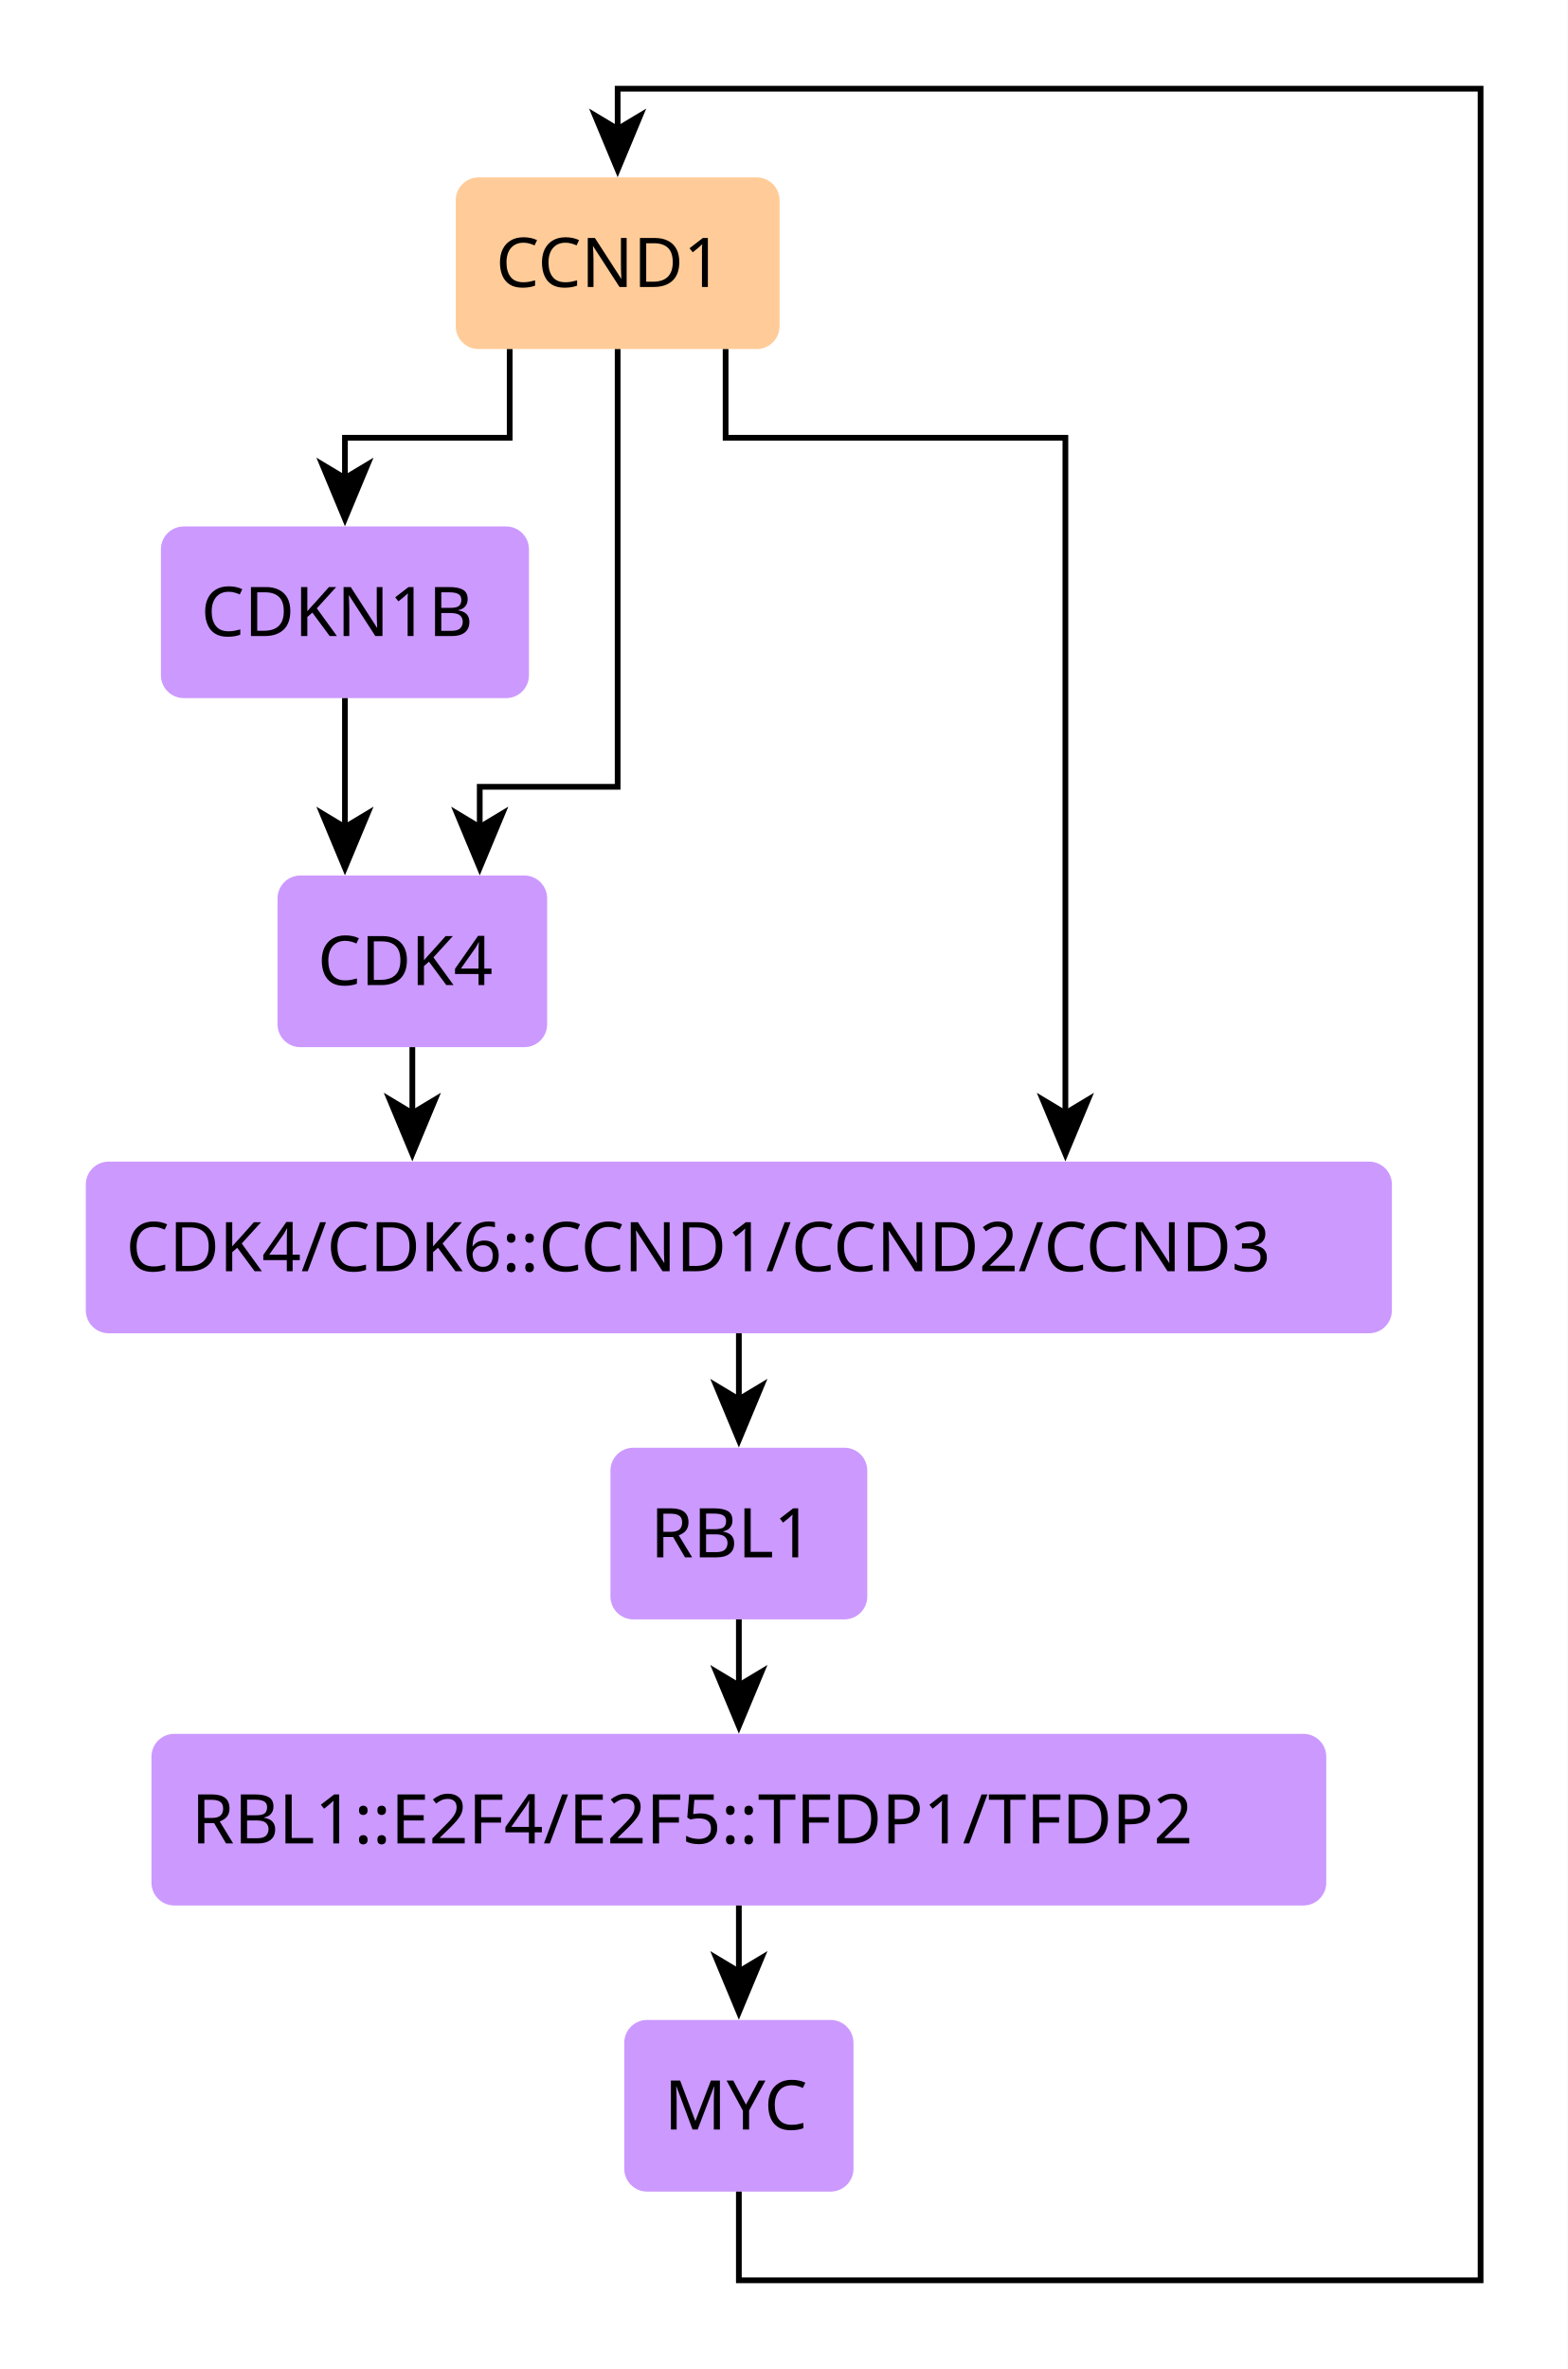
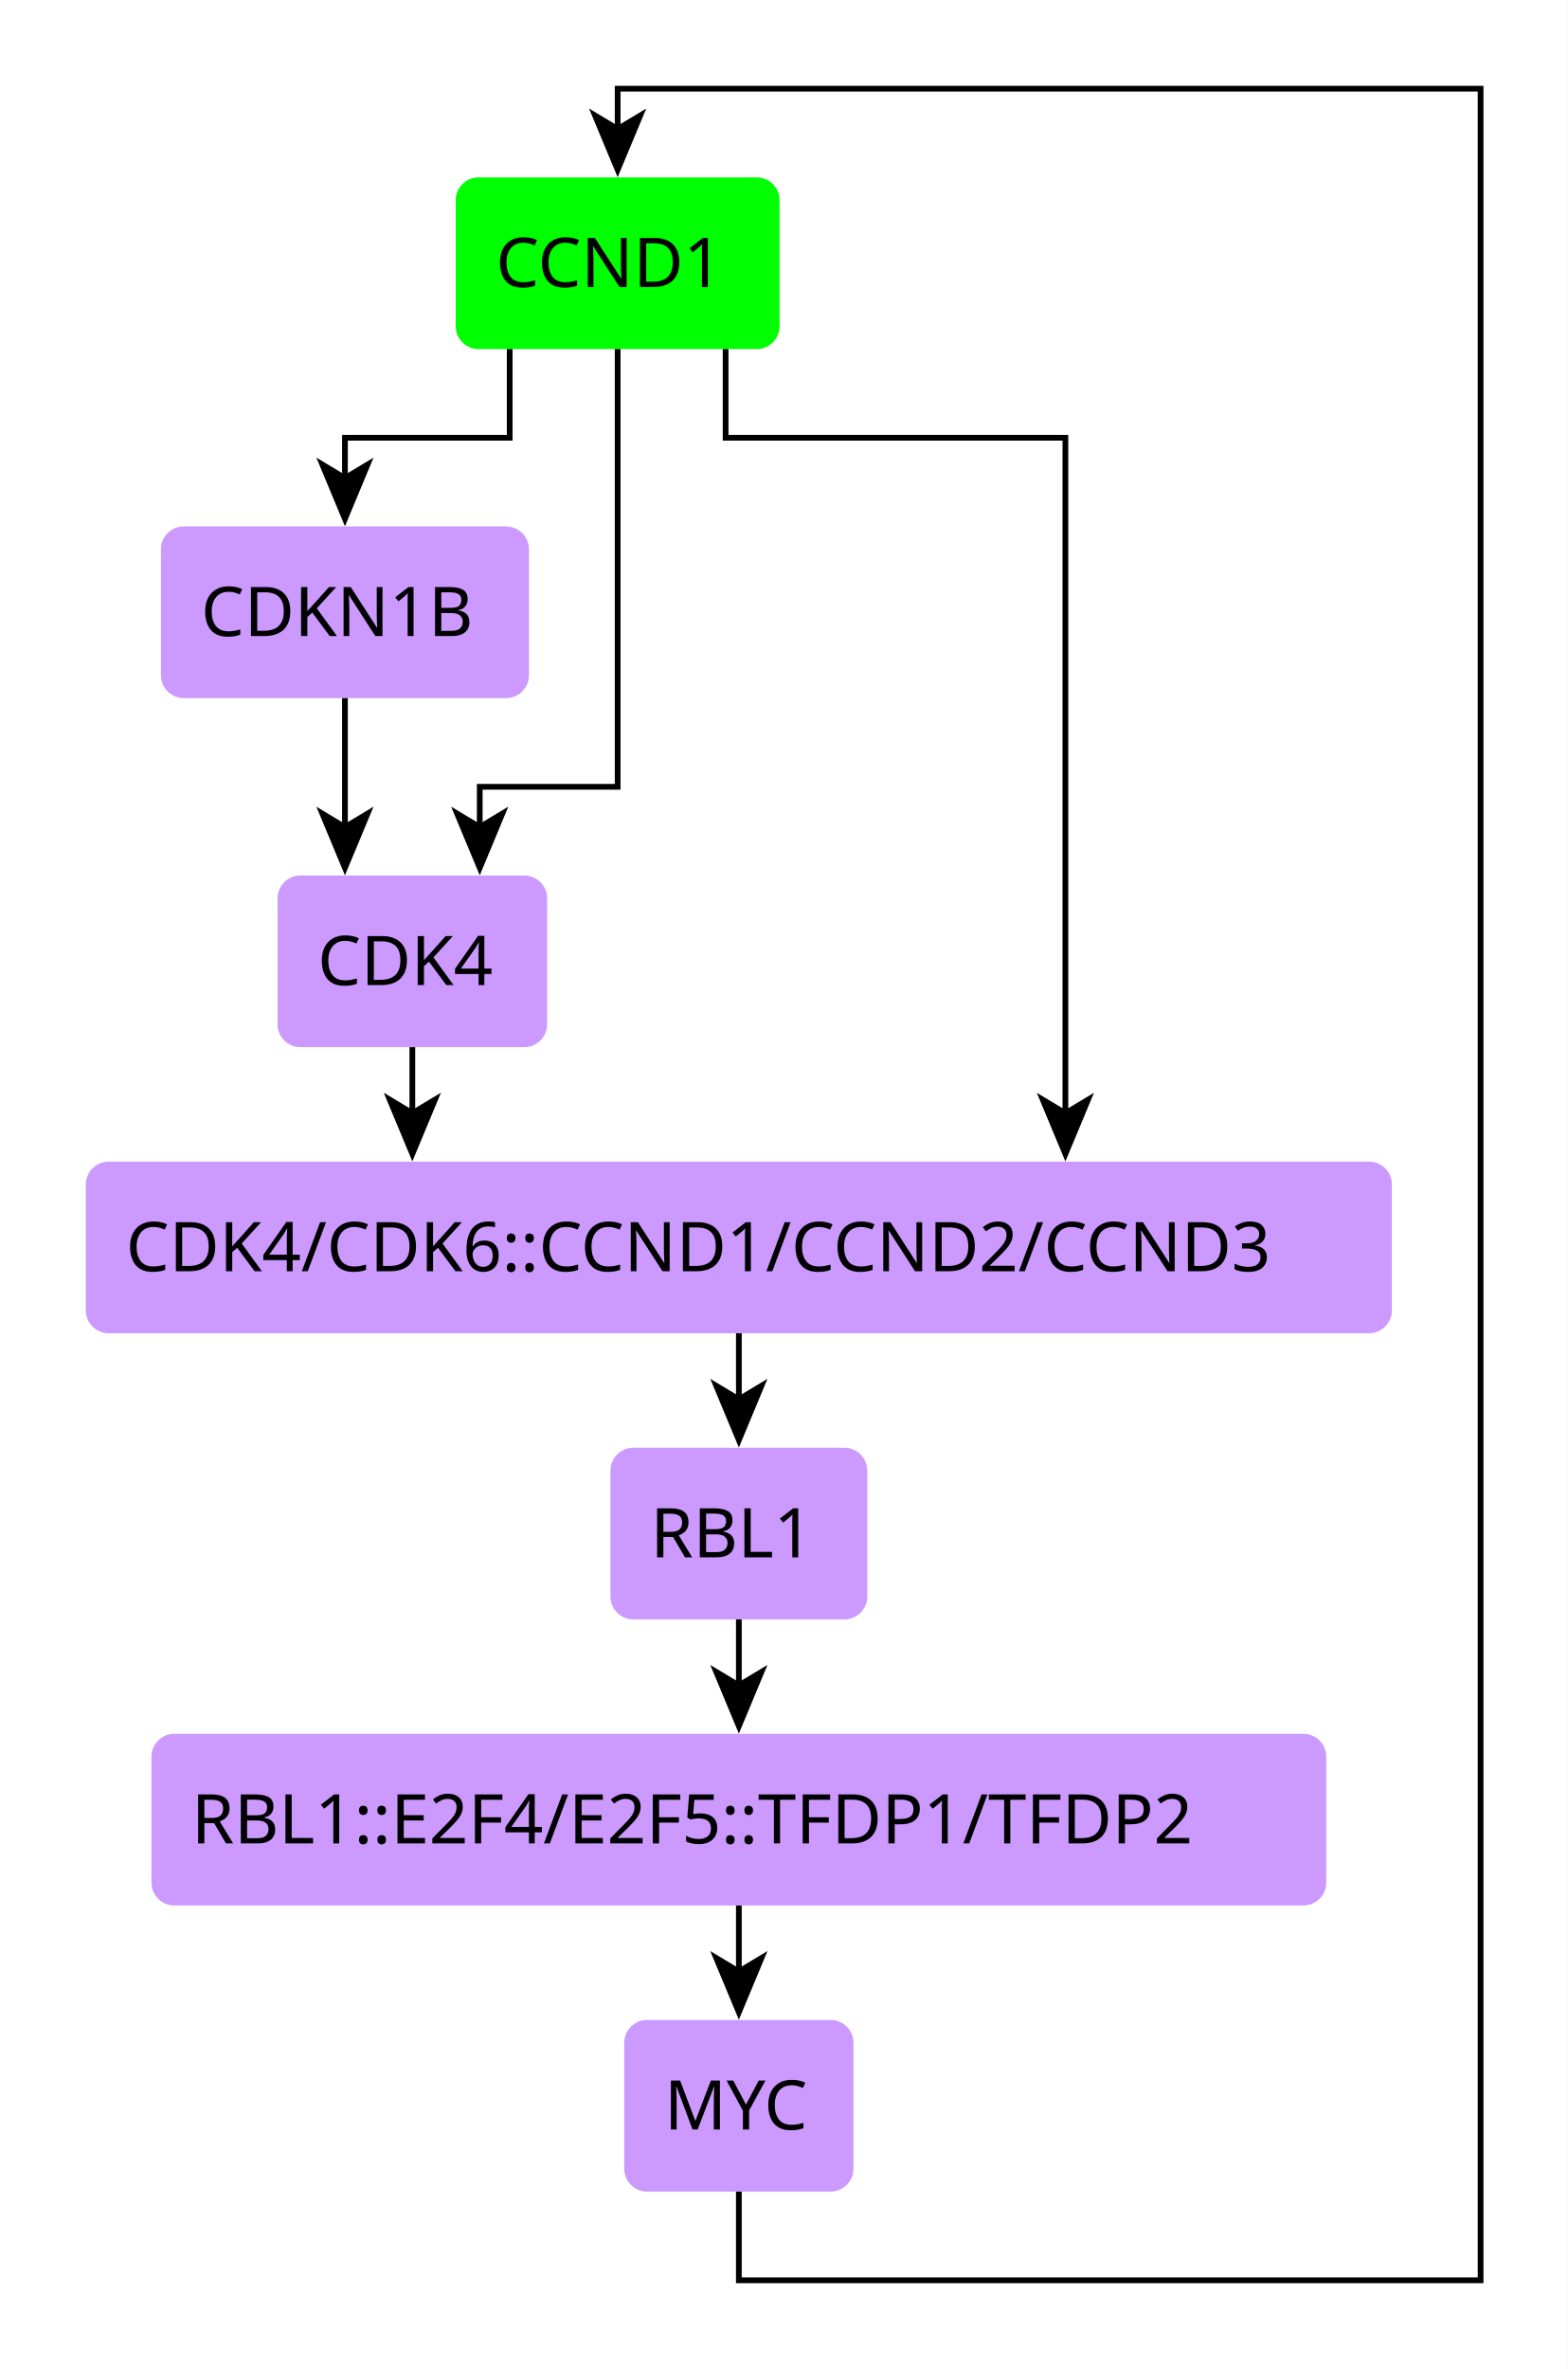
<svg xmlns="http://www.w3.org/2000/svg" fill-opacity="1" color-rendering="auto" color-interpolation="auto" text-rendering="auto" stroke="black" stroke-linecap="square" width="274" stroke-miterlimit="10" shape-rendering="auto" stroke-opacity="1" fill="black" stroke-dasharray="none" font-weight="normal" stroke-width="1" height="414" font-family="'Dialog'" font-style="normal" stroke-linejoin="miter" font-size="12px" stroke-dashoffset="0" image-rendering="auto">
  <defs id="genericDefs" />
  <g>
    <defs id="defs1">
      <clipPath clipPathUnits="userSpaceOnUse" id="clipPath1">
        <path d="M0 0 L274 0 L274 414 L0 414 L0 0 Z" />
      </clipPath>
      <clipPath clipPathUnits="userSpaceOnUse" id="clipPath2">
        <path d="M5 -31 L279 -31 L279 383 L5 383 L5 -31 Z" />
      </clipPath>
      <clipPath clipPathUnits="userSpaceOnUse" id="clipPath3">
        <path d="M0 0 L0 17 L74 17 L74 0 Z" />
      </clipPath>
      <clipPath clipPathUnits="userSpaceOnUse" id="clipPath4">
+         <path d="M0 0 L0 17 L165 17 L165 0 Z" />
+       </clipPath>
+       <clipPath clipPathUnits="userSpaceOnUse" id="clipPath5">
+         <path d="M0 0 L0 17 L70 17 L70 0 Z" />
+       </clipPath>
+       <clipPath clipPathUnits="userSpaceOnUse" id="clipPath6">
+         <path d="M0 0 L0 17 L72 17 L72 0 Z" />
+       </clipPath>
+       <clipPath clipPathUnits="userSpaceOnUse" id="clipPath7">
        <path d="M0 0 L0 17 L67 17 L67 0 Z" />
      </clipPath>
-       <clipPath clipPathUnits="userSpaceOnUse" id="clipPath5">
+       <clipPath clipPathUnits="userSpaceOnUse" id="clipPath8">
        <path d="M0 0 L0 17 L64 17 L64 0 Z" />
-       </clipPath>
-       <clipPath clipPathUnits="userSpaceOnUse" id="clipPath6">
-         <path d="M0 0 L0 17 L165 17 L165 0 Z" />
-       </clipPath>
-       <clipPath clipPathUnits="userSpaceOnUse" id="clipPath7">
-         <path d="M0 0 L0 17 L70 17 L70 0 Z" />
-       </clipPath>
-       <clipPath clipPathUnits="userSpaceOnUse" id="clipPath8">
-         <path d="M0 0 L0 17 L72 17 L72 0 Z" />
      </clipPath>
    </defs>
    <g fill="white" text-rendering="geometricPrecision" shape-rendering="geometricPrecision" transform="translate(-5,31)" stroke="white">
      <rect x="5" width="274" height="414" y="-31" clip-path="url(#clipPath2)" stroke="none" />
    </g>
    <g id="y.node.0">
-       <g fill="rgb(255,204,153)" text-rendering="geometricPrecision" shape-rendering="geometricPrecision" transform="matrix(1,0,0,1,-5,31)" stroke="rgb(255,204,153)">
+       <g fill="lime" text-rendering="geometricPrecision" shape-rendering="geometricPrecision" transform="matrix(1,0,0,1,-5,31)" stroke="lime">
        <rect x="84.653" y="0" width="56.609" rx="4" ry="4" height="30" stroke="none" />
      </g>
      <g>
        <g text-rendering="geometricPrecision" stroke-miterlimit="1.45" shape-rendering="geometricPrecision" font-family="sans-serif" transform="matrix(1,0,0,1,-5,31)" stroke-linecap="butt">
          <text x="91.653" xml:space="preserve" y="19.154" stroke="none">CCND1</text>
        </g>
      </g>
    </g>
    <g id="y.node.1">
      <g fill="rgb(204,153,255)" text-rendering="geometricPrecision" shape-rendering="geometricPrecision" transform="matrix(1,0,0,1,-5,31)" stroke="rgb(204,153,255)">
        <rect x="20" y="172" width="228.289" rx="4" ry="4" height="30" stroke="none" />
      </g>
      <g>
        <g text-rendering="geometricPrecision" stroke-miterlimit="1.45" shape-rendering="geometricPrecision" font-family="sans-serif" transform="matrix(1,0,0,1,-5,31)" stroke-linecap="butt">
          <text x="27" xml:space="preserve" y="191.154" stroke="none">CDK4/CDK6::CCND1/CCND2/CCND3</text>
        </g>
      </g>
    </g>
    <g id="y.node.2">
      <g fill="rgb(204,153,255)" text-rendering="geometricPrecision" shape-rendering="geometricPrecision" transform="matrix(1,0,0,1,-5,31)" stroke="rgb(204,153,255)">
+         <rect x="111.7" y="222" width="44.891" rx="4" ry="4" height="30" stroke="none" />
+       </g>
+       <g>
+         <g text-rendering="geometricPrecision" stroke-miterlimit="1.45" shape-rendering="geometricPrecision" font-family="sans-serif" transform="matrix(1,0,0,1,-5,31)" stroke-linecap="butt">
+           <text x="118.7" xml:space="preserve" y="241.154" stroke="none">RBL1</text>
+         </g>
+       </g>
+     </g>
+     <g id="y.node.3">
+       <g fill="rgb(204,153,255)" text-rendering="geometricPrecision" shape-rendering="geometricPrecision" transform="matrix(1,0,0,1,-5,31)" stroke="rgb(204,153,255)">
+         <rect x="31.473" y="272" width="205.344" rx="4" ry="4" height="30" stroke="none" />
+       </g>
+       <g>
+         <g text-rendering="geometricPrecision" stroke-miterlimit="1.45" shape-rendering="geometricPrecision" font-family="sans-serif" transform="matrix(1,0,0,1,-5,31)" stroke-linecap="butt">
+           <text x="38.473" xml:space="preserve" y="291.154" stroke="none">RBL1::E2F4/E2F5::TFDP1/TFDP2</text>
+         </g>
+       </g>
+     </g>
+     <g id="y.node.4">
+       <g fill="rgb(204,153,255)" text-rendering="geometricPrecision" shape-rendering="geometricPrecision" transform="matrix(1,0,0,1,-5,31)" stroke="rgb(204,153,255)">
+         <rect x="114.114" y="322" width="40.062" rx="4" ry="4" height="30" stroke="none" />
+       </g>
+       <g>
+         <g text-rendering="geometricPrecision" stroke-miterlimit="1.45" shape-rendering="geometricPrecision" font-family="sans-serif" transform="matrix(1,0,0,1,-5,31)" stroke-linecap="butt">
+           <text x="121.114" xml:space="preserve" y="341.154" stroke="none">MYC</text>
+         </g>
+       </g>
+     </g>
+     <g id="y.node.5">
+       <g fill="rgb(204,153,255)" text-rendering="geometricPrecision" shape-rendering="geometricPrecision" transform="matrix(1,0,0,1,-5,31)" stroke="rgb(204,153,255)">
        <rect x="53.511" y="122" width="47.123" rx="4" ry="4" height="30" stroke="none" />
      </g>
      <g>
        <g text-rendering="geometricPrecision" stroke-miterlimit="1.45" shape-rendering="geometricPrecision" font-family="sans-serif" transform="matrix(1,0,0,1,-5,31)" stroke-linecap="butt">
          <text x="60.511" xml:space="preserve" y="141.154" stroke="none">CDK4</text>
        </g>
      </g>
    </g>
-     <g id="y.node.3">
+     <g id="y.node.6">
      <g fill="rgb(204,153,255)" text-rendering="geometricPrecision" shape-rendering="geometricPrecision" transform="matrix(1,0,0,1,-5,31)" stroke="rgb(204,153,255)">
        <rect x="33.126" y="61" width="64.332" rx="4" ry="4" height="30" stroke="none" />
      </g>
      <g>
        <g text-rendering="geometricPrecision" stroke-miterlimit="1.45" shape-rendering="geometricPrecision" font-family="sans-serif" transform="matrix(1,0,0,1,-5,31)" stroke-linecap="butt">
          <text x="40.126" xml:space="preserve" y="80.154" stroke="none">CDKN1B</text>
        </g>
      </g>
    </g>
-     <g id="y.node.4">
-       <g fill="rgb(204,153,255)" text-rendering="geometricPrecision" shape-rendering="geometricPrecision" transform="matrix(1,0,0,1,-5,31)" stroke="rgb(204,153,255)">
-         <rect x="111.7" y="222" width="44.891" rx="4" ry="4" height="30" stroke="none" />
-       </g>
-       <g>
-         <g text-rendering="geometricPrecision" stroke-miterlimit="1.45" shape-rendering="geometricPrecision" font-family="sans-serif" transform="matrix(1,0,0,1,-5,31)" stroke-linecap="butt">
-           <text x="118.7" xml:space="preserve" y="241.154" stroke="none">RBL1</text>
-         </g>
-       </g>
-     </g>
-     <g id="y.node.5">
-       <g fill="rgb(204,153,255)" text-rendering="geometricPrecision" shape-rendering="geometricPrecision" transform="matrix(1,0,0,1,-5,31)" stroke="rgb(204,153,255)">
-         <rect x="31.473" y="272" width="205.344" rx="4" ry="4" height="30" stroke="none" />
-       </g>
-       <g>
-         <g text-rendering="geometricPrecision" stroke-miterlimit="1.45" shape-rendering="geometricPrecision" font-family="sans-serif" transform="matrix(1,0,0,1,-5,31)" stroke-linecap="butt">
-           <text x="38.473" xml:space="preserve" y="291.154" stroke="none">RBL1::E2F4/E2F5::TFDP1/TFDP2</text>
-         </g>
-       </g>
-     </g>
-     <g id="y.node.6">
-       <g fill="rgb(204,153,255)" text-rendering="geometricPrecision" shape-rendering="geometricPrecision" transform="matrix(1,0,0,1,-5,31)" stroke="rgb(204,153,255)">
-         <rect x="114.114" y="322" width="40.062" rx="4" ry="4" height="30" stroke="none" />
-       </g>
-       <g>
-         <g text-rendering="geometricPrecision" stroke-miterlimit="1.45" shape-rendering="geometricPrecision" font-family="sans-serif" transform="matrix(1,0,0,1,-5,31)" stroke-linecap="butt">
-           <text x="121.114" xml:space="preserve" y="341.154" stroke="none">MYC</text>
-         </g>
-       </g>
-     </g>
    <g id="y.edge.0">
      <g text-rendering="geometricPrecision" stroke-miterlimit="1.45" shape-rendering="geometricPrecision" transform="matrix(1,0,0,1,-5,31)" stroke-linecap="butt">
        <path fill="none" d="M131.828 30 L131.828 45.5 L191.217 45.5 L191.217 163.969" />
      </g>
      <g text-rendering="geometricPrecision" stroke-miterlimit="1.45" shape-rendering="geometricPrecision" transform="matrix(1,0,0,1,-5,31)" stroke-linecap="butt">
        <path d="M191.217 171.969 L196.217 159.969 L191.217 162.969 L186.217 159.969 Z" stroke="none" />
      </g>
    </g>
    <g id="y.edge.1">
+       <g text-rendering="geometricPrecision" stroke-miterlimit="1.45" shape-rendering="geometricPrecision" transform="matrix(1,0,0,1,-5,31)" stroke-linecap="butt">
+         <path fill="none" d="M134.145 202 L134.145 213.961" />
+         <path d="M134.145 221.961 L139.145 209.961 L134.145 212.961 L129.145 209.961 Z" stroke="none" />
+       </g>
+     </g>
+     <g id="y.edge.2">
+       <g text-rendering="geometricPrecision" stroke-miterlimit="1.45" shape-rendering="geometricPrecision" transform="matrix(1,0,0,1,-5,31)" stroke-linecap="butt">
+         <path fill="none" d="M134.145 252 L134.145 263.961" />
+         <path d="M134.145 271.961 L139.145 259.961 L134.145 262.961 L129.145 259.961 Z" stroke="none" />
+       </g>
+     </g>
+     <g id="y.edge.3">
+       <g text-rendering="geometricPrecision" stroke-miterlimit="1.45" shape-rendering="geometricPrecision" transform="matrix(1,0,0,1,-5,31)" stroke-linecap="butt">
+         <path fill="none" d="M134.145 302 L134.145 313.961" />
+         <path d="M134.145 321.961 L139.145 309.961 L134.145 312.961 L129.145 309.961 Z" stroke="none" />
+       </g>
+     </g>
+     <g id="y.edge.4">
+       <g text-rendering="geometricPrecision" stroke-miterlimit="1.45" shape-rendering="geometricPrecision" transform="matrix(1,0,0,1,-5,31)" stroke-linecap="butt">
+         <path fill="none" d="M134.145 352 L134.145 367.5 L263.79 367.5 L263.79 -15.5 L112.958 -15.5 L112.958 -8.03" />
+         <path d="M112.958 -0.03 L117.958 -12.03 L112.958 -9.03 L107.958 -12.03 Z" stroke="none" />
+       </g>
+     </g>
+     <g id="y.edge.5">
      <g text-rendering="geometricPrecision" stroke-miterlimit="1.45" shape-rendering="geometricPrecision" transform="matrix(1,0,0,1,-5,31)" stroke-linecap="butt">
        <path fill="none" d="M112.958 30 L112.958 106.5 L88.853 106.5 L88.853 113.97" />
        <path d="M88.853 121.97 L93.853 109.97 L88.853 112.97 L83.853 109.97 Z" stroke="none" />
      </g>
    </g>
-     <g id="y.edge.7">
+     <g id="y.edge.6">
      <g text-rendering="geometricPrecision" stroke-miterlimit="1.45" shape-rendering="geometricPrecision" transform="matrix(1,0,0,1,-5,31)" stroke-linecap="butt">
        <path fill="none" d="M77.073 152 L77.073 163.961" />
        <path d="M77.073 171.961 L82.073 159.961 L77.073 162.961 L72.073 159.961 Z" stroke="none" />
      </g>
    </g>
-     <g id="y.edge.2">
+     <g id="y.edge.7">
      <g text-rendering="geometricPrecision" stroke-miterlimit="1.45" shape-rendering="geometricPrecision" transform="matrix(1,0,0,1,-5,31)" stroke-linecap="butt">
        <path fill="none" d="M94.088 30 L94.088 45.5 L65.292 45.5 L65.292 52.97" />
        <path d="M65.292 60.97 L70.292 48.97 L65.292 51.97 L60.292 48.97 Z" stroke="none" />
      </g>
    </g>
    <g id="y.edge.8">
      <g text-rendering="geometricPrecision" stroke-miterlimit="1.45" shape-rendering="geometricPrecision" transform="matrix(1,0,0,1,-5,31)" stroke-linecap="butt">
        <path fill="none" d="M65.292 91 L65.292 113.97" />
        <path d="M65.292 121.97 L70.292 109.97 L65.292 112.97 L60.292 109.97 Z" stroke="none" />
      </g>
    </g>
-     <g id="y.edge.3">
-       <g text-rendering="geometricPrecision" stroke-miterlimit="1.45" shape-rendering="geometricPrecision" transform="matrix(1,0,0,1,-5,31)" stroke-linecap="butt">
-         <path fill="none" d="M134.145 202 L134.145 213.961" />
-         <path d="M134.145 221.961 L139.145 209.961 L134.145 212.961 L129.145 209.961 Z" stroke="none" />
-       </g>
-     </g>
-     <g id="y.edge.4">
-       <g text-rendering="geometricPrecision" stroke-miterlimit="1.45" shape-rendering="geometricPrecision" transform="matrix(1,0,0,1,-5,31)" stroke-linecap="butt">
-         <path fill="none" d="M134.145 252 L134.145 263.961" />
-         <path d="M134.145 271.961 L139.145 259.961 L134.145 262.961 L129.145 259.961 Z" stroke="none" />
-       </g>
-     </g>
-     <g id="y.edge.5">
-       <g text-rendering="geometricPrecision" stroke-miterlimit="1.45" shape-rendering="geometricPrecision" transform="matrix(1,0,0,1,-5,31)" stroke-linecap="butt">
-         <path fill="none" d="M134.145 302 L134.145 313.961" />
-         <path d="M134.145 321.961 L139.145 309.961 L134.145 312.961 L129.145 309.961 Z" stroke="none" />
-       </g>
-     </g>
-     <g id="y.edge.6">
-       <g text-rendering="geometricPrecision" stroke-miterlimit="1.45" shape-rendering="geometricPrecision" transform="matrix(1,0,0,1,-5,31)" stroke-linecap="butt">
-         <path fill="none" d="M134.145 352 L134.145 367.5 L263.79 367.5 L263.79 -15.5 L112.958 -15.5 L112.958 -8.03" />
-         <path d="M112.958 -0.03 L117.958 -12.03 L112.958 -9.03 L107.958 -12.03 Z" stroke="none" />
-       </g>
-     </g>
    <g visibility="hidden" id="tooltip.y.edge.0" pointer-events="none">
      <g fill="rgb(195,212,232)" text-rendering="geometricPrecision" shape-rendering="geometricPrecision" font-family="sans-serif" stroke="rgb(195,212,232)">
        <rect x="0" width="74" height="17" y="0" clip-path="url(#clipPath3)" stroke="none" />
        <text fill="black" x="4" xml:space="preserve" y="13" clip-path="url(#clipPath3)" stroke="none">is_member</text>
      </g>
      <g fill="rgb(49,106,196)" text-rendering="geometricPrecision" shape-rendering="geometricPrecision" font-family="sans-serif" stroke="rgb(49,106,196)">
        <path d="M0 0 L74 0 L74 17 L0 17 L0 0 ZM1 1 L73 1 L73 16 L1 16 L1 1 Z" fill-rule="evenodd" clip-path="url(#clipPath3)" stroke="none" />
      </g>
    </g>
    <g visibility="hidden" id="tooltip.y.edge.1" pointer-events="none">
      <g fill="rgb(195,212,232)" text-rendering="geometricPrecision" shape-rendering="geometricPrecision" font-family="sans-serif" stroke="rgb(195,212,232)">
-         <rect x="0" width="67" height="17" y="0" clip-path="url(#clipPath4)" stroke="none" />
-         <text fill="black" x="4" xml:space="preserve" y="13" clip-path="url(#clipPath4)" stroke="none">activation</text>
-       </g>
-       <g fill="rgb(49,106,196)" text-rendering="geometricPrecision" shape-rendering="geometricPrecision" font-family="sans-serif" stroke="rgb(49,106,196)">
-         <path d="M0 0 L67 0 L67 17 L0 17 L0 0 ZM1 1 L66 1 L66 16 L1 16 L1 1 Z" fill-rule="evenodd" clip-path="url(#clipPath4)" stroke="none" />
+         <rect x="0" width="165" height="17" y="0" clip-path="url(#clipPath4)" stroke="none" />
+         <text fill="black" x="4" xml:space="preserve" y="13" clip-path="url(#clipPath4)" stroke="none">inhibition,phosphorylation</text>
+       </g>
+       <g fill="rgb(49,106,196)" text-rendering="geometricPrecision" shape-rendering="geometricPrecision" font-family="sans-serif" stroke="rgb(49,106,196)">
+         <path d="M0 0 L165 0 L165 17 L0 17 L0 0 ZM1 1 L164 1 L164 16 L1 16 L1 1 Z" fill-rule="evenodd" clip-path="url(#clipPath4)" stroke="none" />
      </g>
    </g>
    <g visibility="hidden" id="tooltip.y.edge.2" pointer-events="none">
-       <g fill="rgb(195,212,232)" text-rendering="geometricPrecision" shape-rendering="geometricPrecision" font-family="sans-serif" stroke="rgb(195,212,232)">
-         <rect x="0" width="64" height="17" y="0" clip-path="url(#clipPath5)" stroke="none" />
-         <text fill="black" x="4" xml:space="preserve" y="13" clip-path="url(#clipPath5)" stroke="none">inhibition</text>
-       </g>
-       <g fill="rgb(49,106,196)" text-rendering="geometricPrecision" shape-rendering="geometricPrecision" font-family="sans-serif" stroke="rgb(49,106,196)">
-         <path d="M0 0 L64 0 L64 17 L0 17 L0 0 ZM1 1 L63 1 L63 16 L1 16 L1 1 Z" fill-rule="evenodd" clip-path="url(#clipPath5)" stroke="none" />
-       </g>
-     </g>
-     <g visibility="hidden" id="tooltip.y.edge.3" pointer-events="none">
-       <g fill="rgb(195,212,232)" text-rendering="geometricPrecision" shape-rendering="geometricPrecision" font-family="sans-serif" stroke="rgb(195,212,232)">
-         <rect x="0" width="165" height="17" y="0" clip-path="url(#clipPath6)" stroke="none" />
-         <text fill="black" x="4" xml:space="preserve" y="13" clip-path="url(#clipPath6)" stroke="none">inhibition,phosphorylation</text>
-       </g>
-       <g fill="rgb(49,106,196)" text-rendering="geometricPrecision" shape-rendering="geometricPrecision" font-family="sans-serif" stroke="rgb(49,106,196)">
-         <path d="M0 0 L165 0 L165 17 L0 17 L0 0 ZM1 1 L164 1 L164 16 L1 16 L1 1 Z" fill-rule="evenodd" clip-path="url(#clipPath6)" stroke="none" />
-       </g>
-     </g>
-     <g visibility="hidden" id="tooltip.y.edge.4" pointer-events="none">
      <g fill="rgb(195,212,232)" text-rendering="geometricPrecision" shape-rendering="geometricPrecision" font-family="sans-serif" stroke="rgb(195,212,232)">
        <rect x="0" width="74" height="17" y="0" clip-path="url(#clipPath3)" stroke="none" />
        <text fill="black" x="4" xml:space="preserve" y="13" clip-path="url(#clipPath3)" stroke="none">is_member</text>
      </g>
      <g fill="rgb(49,106,196)" text-rendering="geometricPrecision" shape-rendering="geometricPrecision" font-family="sans-serif" stroke="rgb(49,106,196)">
        <path d="M0 0 L74 0 L74 17 L0 17 L0 0 ZM1 1 L73 1 L73 16 L1 16 L1 1 Z" fill-rule="evenodd" clip-path="url(#clipPath3)" stroke="none" />
      </g>
    </g>
+     <g visibility="hidden" id="tooltip.y.edge.3" pointer-events="none">
+       <g fill="rgb(195,212,232)" text-rendering="geometricPrecision" shape-rendering="geometricPrecision" font-family="sans-serif" stroke="rgb(195,212,232)">
+         <rect x="0" width="70" height="17" y="0" clip-path="url(#clipPath5)" stroke="none" />
+         <text fill="black" x="4" xml:space="preserve" y="13" clip-path="url(#clipPath5)" stroke="none">repression</text>
+       </g>
+       <g fill="rgb(49,106,196)" text-rendering="geometricPrecision" shape-rendering="geometricPrecision" font-family="sans-serif" stroke="rgb(49,106,196)">
+         <path d="M0 0 L70 0 L70 17 L0 17 L0 0 ZM1 1 L69 1 L69 16 L1 16 L1 1 Z" fill-rule="evenodd" clip-path="url(#clipPath5)" stroke="none" />
+       </g>
+     </g>
+     <g visibility="hidden" id="tooltip.y.edge.4" pointer-events="none">
+       <g fill="rgb(195,212,232)" text-rendering="geometricPrecision" shape-rendering="geometricPrecision" font-family="sans-serif" stroke="rgb(195,212,232)">
+         <rect x="0" width="72" height="17" y="0" clip-path="url(#clipPath6)" stroke="none" />
+         <text fill="black" x="4" xml:space="preserve" y="13" clip-path="url(#clipPath6)" stroke="none">expression</text>
+       </g>
+       <g fill="rgb(49,106,196)" text-rendering="geometricPrecision" shape-rendering="geometricPrecision" font-family="sans-serif" stroke="rgb(49,106,196)">
+         <path d="M0 0 L72 0 L72 17 L0 17 L0 0 ZM1 1 L71 1 L71 16 L1 16 L1 1 Z" fill-rule="evenodd" clip-path="url(#clipPath6)" stroke="none" />
+       </g>
+     </g>
    <g visibility="hidden" id="tooltip.y.edge.5" pointer-events="none">
      <g fill="rgb(195,212,232)" text-rendering="geometricPrecision" shape-rendering="geometricPrecision" font-family="sans-serif" stroke="rgb(195,212,232)">
-         <rect x="0" width="70" height="17" y="0" clip-path="url(#clipPath7)" stroke="none" />
-         <text fill="black" x="4" xml:space="preserve" y="13" clip-path="url(#clipPath7)" stroke="none">repression</text>
-       </g>
-       <g fill="rgb(49,106,196)" text-rendering="geometricPrecision" shape-rendering="geometricPrecision" font-family="sans-serif" stroke="rgb(49,106,196)">
-         <path d="M0 0 L70 0 L70 17 L0 17 L0 0 ZM1 1 L69 1 L69 16 L1 16 L1 1 Z" fill-rule="evenodd" clip-path="url(#clipPath7)" stroke="none" />
+         <rect x="0" width="67" height="17" y="0" clip-path="url(#clipPath7)" stroke="none" />
+         <text fill="black" x="4" xml:space="preserve" y="13" clip-path="url(#clipPath7)" stroke="none">activation</text>
+       </g>
+       <g fill="rgb(49,106,196)" text-rendering="geometricPrecision" shape-rendering="geometricPrecision" font-family="sans-serif" stroke="rgb(49,106,196)">
+         <path d="M0 0 L67 0 L67 17 L0 17 L0 0 ZM1 1 L66 1 L66 16 L1 16 L1 1 Z" fill-rule="evenodd" clip-path="url(#clipPath7)" stroke="none" />
      </g>
    </g>
    <g visibility="hidden" id="tooltip.y.edge.6" pointer-events="none">
-       <g fill="rgb(195,212,232)" text-rendering="geometricPrecision" shape-rendering="geometricPrecision" font-family="sans-serif" stroke="rgb(195,212,232)">
-         <rect x="0" width="72" height="17" y="0" clip-path="url(#clipPath8)" stroke="none" />
-         <text fill="black" x="4" xml:space="preserve" y="13" clip-path="url(#clipPath8)" stroke="none">expression</text>
-       </g>
-       <g fill="rgb(49,106,196)" text-rendering="geometricPrecision" shape-rendering="geometricPrecision" font-family="sans-serif" stroke="rgb(49,106,196)">
-         <path d="M0 0 L72 0 L72 17 L0 17 L0 0 ZM1 1 L71 1 L71 16 L1 16 L1 1 Z" fill-rule="evenodd" clip-path="url(#clipPath8)" stroke="none" />
-       </g>
-     </g>
-     <g visibility="hidden" id="tooltip.y.edge.7" pointer-events="none">
      <g fill="rgb(195,212,232)" text-rendering="geometricPrecision" shape-rendering="geometricPrecision" font-family="sans-serif" stroke="rgb(195,212,232)">
        <rect x="0" width="74" height="17" y="0" clip-path="url(#clipPath3)" stroke="none" />
        <text fill="black" x="4" xml:space="preserve" y="13" clip-path="url(#clipPath3)" stroke="none">is_member</text>
      </g>
      <g fill="rgb(49,106,196)" text-rendering="geometricPrecision" shape-rendering="geometricPrecision" font-family="sans-serif" stroke="rgb(49,106,196)">
        <path d="M0 0 L74 0 L74 17 L0 17 L0 0 ZM1 1 L73 1 L73 16 L1 16 L1 1 Z" fill-rule="evenodd" clip-path="url(#clipPath3)" stroke="none" />
      </g>
    </g>
+     <g visibility="hidden" id="tooltip.y.edge.7" pointer-events="none">
+       <g fill="rgb(195,212,232)" text-rendering="geometricPrecision" shape-rendering="geometricPrecision" font-family="sans-serif" stroke="rgb(195,212,232)">
+         <rect x="0" width="64" height="17" y="0" clip-path="url(#clipPath8)" stroke="none" />
+         <text fill="black" x="4" xml:space="preserve" y="13" clip-path="url(#clipPath8)" stroke="none">inhibition</text>
+       </g>
+       <g fill="rgb(49,106,196)" text-rendering="geometricPrecision" shape-rendering="geometricPrecision" font-family="sans-serif" stroke="rgb(49,106,196)">
+         <path d="M0 0 L64 0 L64 17 L0 17 L0 0 ZM1 1 L63 1 L63 16 L1 16 L1 1 Z" fill-rule="evenodd" clip-path="url(#clipPath8)" stroke="none" />
+       </g>
+     </g>
    <g visibility="hidden" id="tooltip.y.edge.8" pointer-events="none">
      <g fill="rgb(195,212,232)" text-rendering="geometricPrecision" shape-rendering="geometricPrecision" font-family="sans-serif" stroke="rgb(195,212,232)">
-         <rect x="0" width="64" height="17" y="0" clip-path="url(#clipPath5)" stroke="none" />
-         <text fill="black" x="4" xml:space="preserve" y="13" clip-path="url(#clipPath5)" stroke="none">inhibition</text>
-       </g>
-       <g fill="rgb(49,106,196)" text-rendering="geometricPrecision" shape-rendering="geometricPrecision" font-family="sans-serif" stroke="rgb(49,106,196)">
-         <path d="M0 0 L64 0 L64 17 L0 17 L0 0 ZM1 1 L63 1 L63 16 L1 16 L1 1 Z" fill-rule="evenodd" clip-path="url(#clipPath5)" stroke="none" />
+         <rect x="0" width="64" height="17" y="0" clip-path="url(#clipPath8)" stroke="none" />
+         <text fill="black" x="4" xml:space="preserve" y="13" clip-path="url(#clipPath8)" stroke="none">inhibition</text>
+       </g>
+       <g fill="rgb(49,106,196)" text-rendering="geometricPrecision" shape-rendering="geometricPrecision" font-family="sans-serif" stroke="rgb(49,106,196)">
+         <path d="M0 0 L64 0 L64 17 L0 17 L0 0 ZM1 1 L63 1 L63 16 L1 16 L1 1 Z" fill-rule="evenodd" clip-path="url(#clipPath8)" stroke="none" />
      </g>
    </g>
  </g>
</svg>
